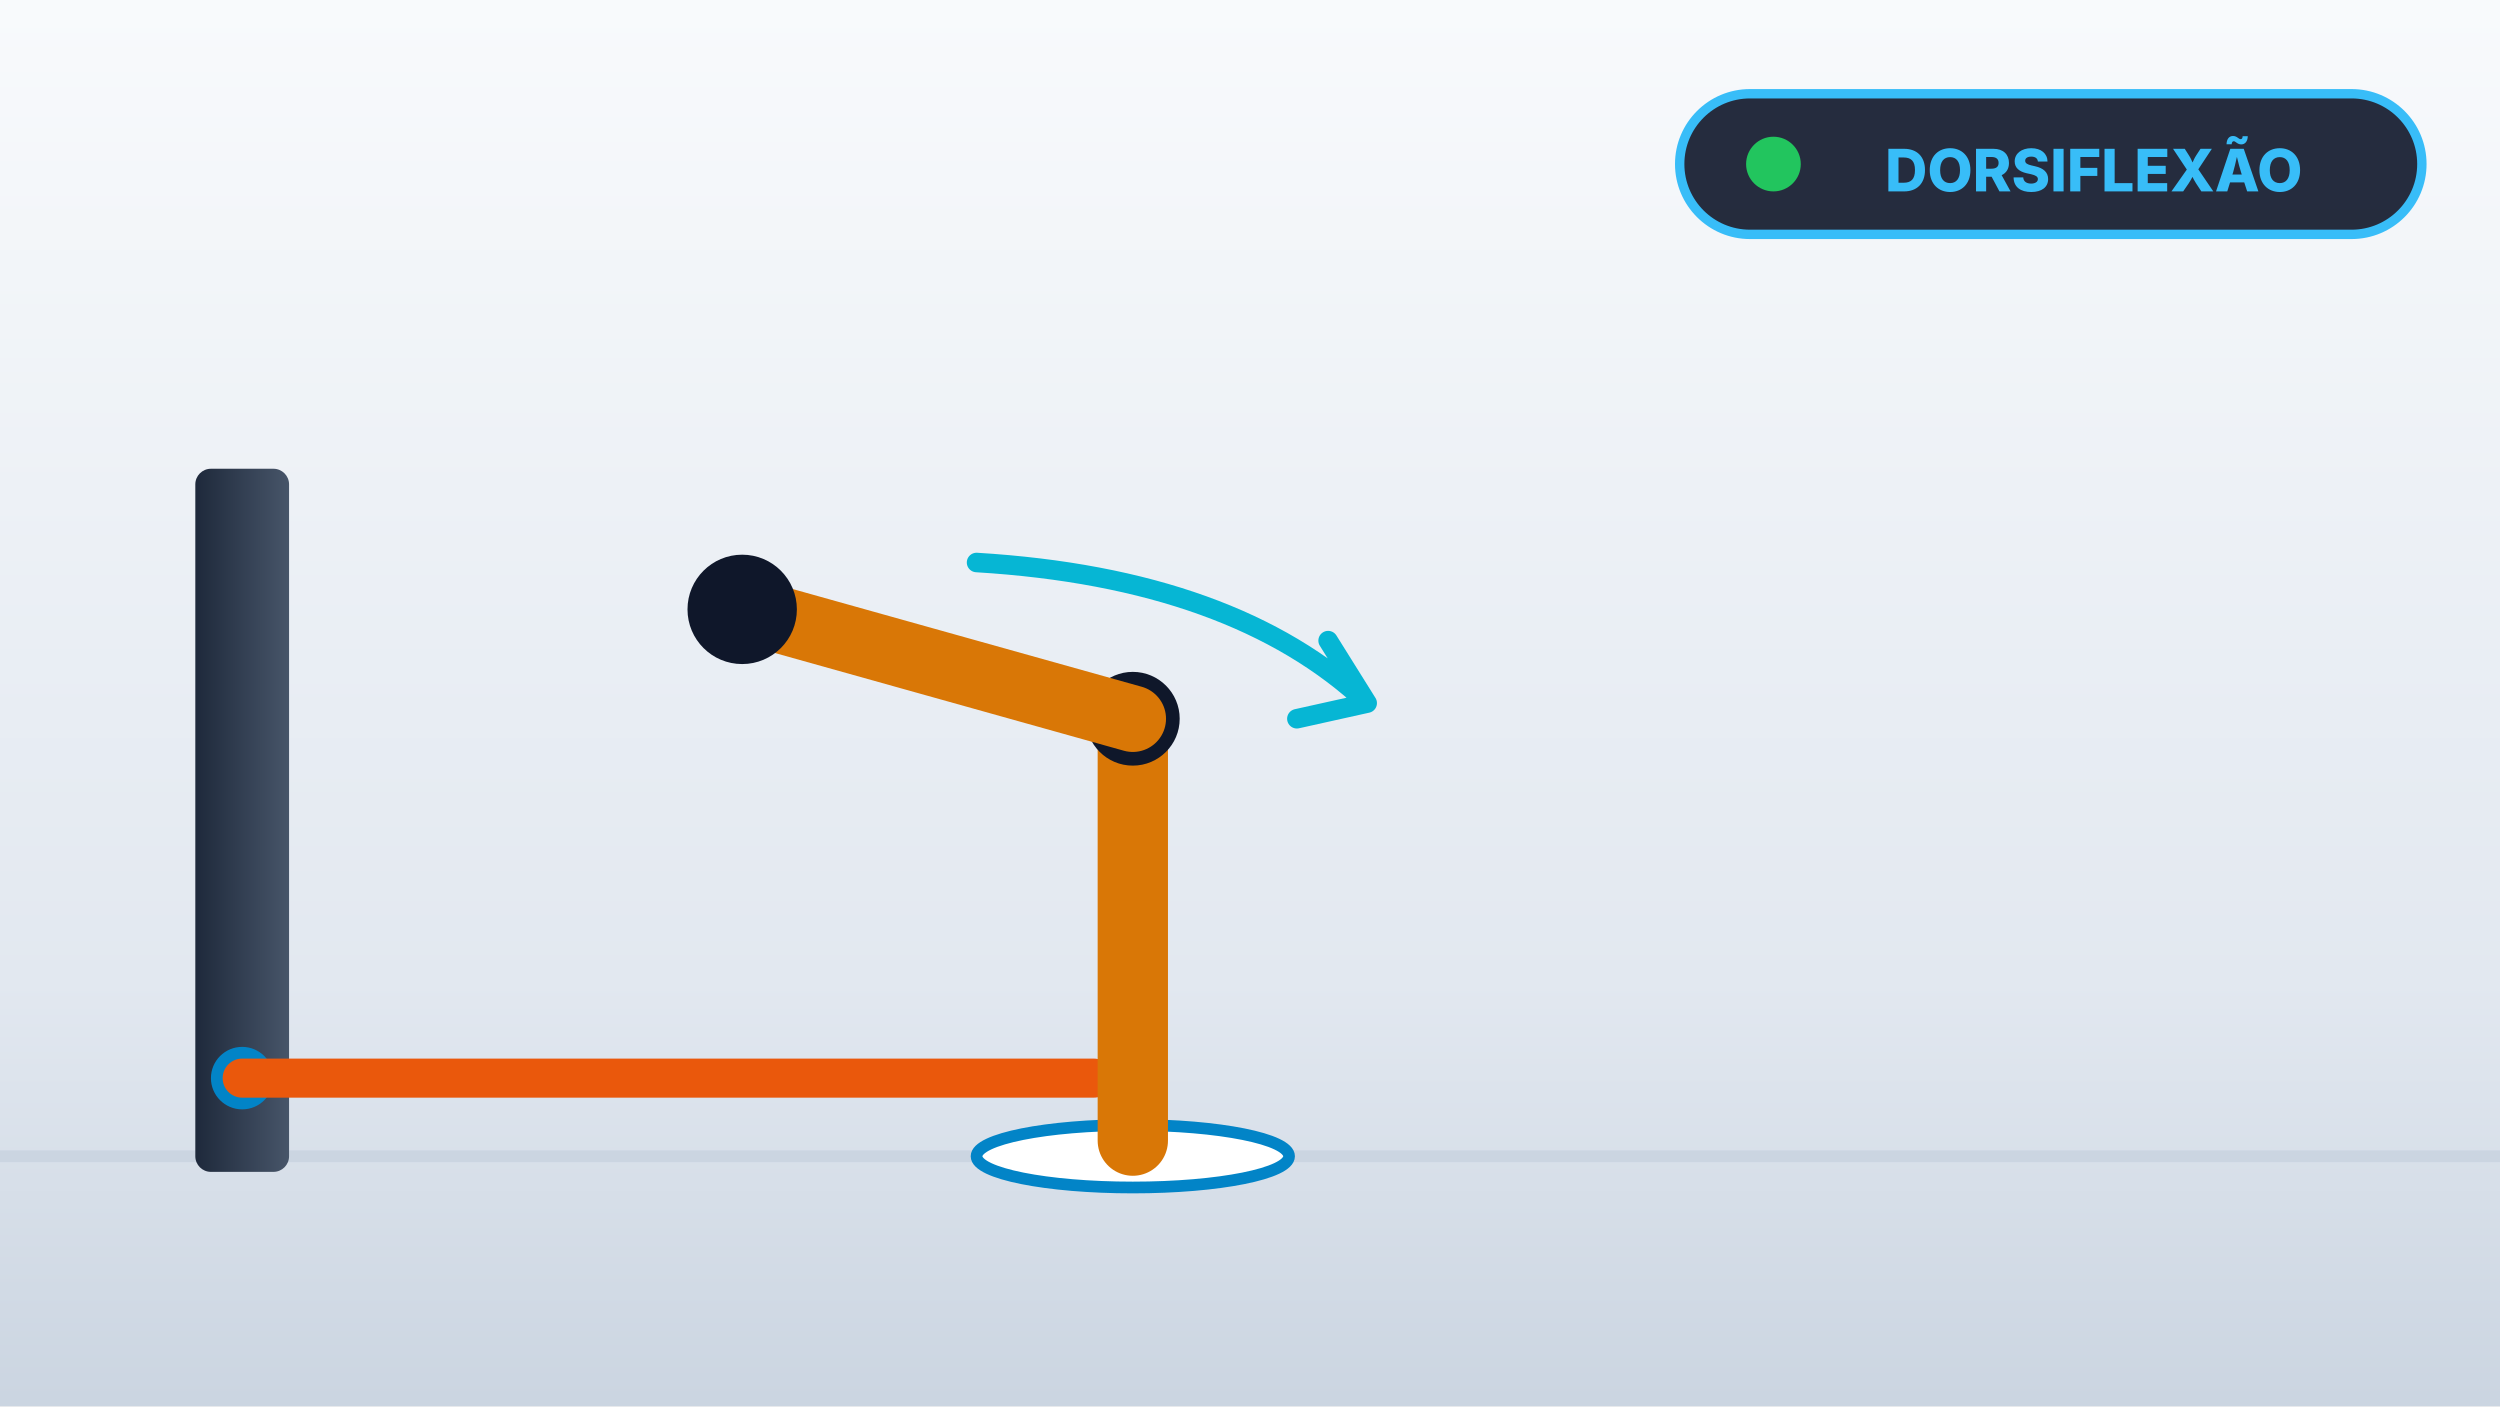
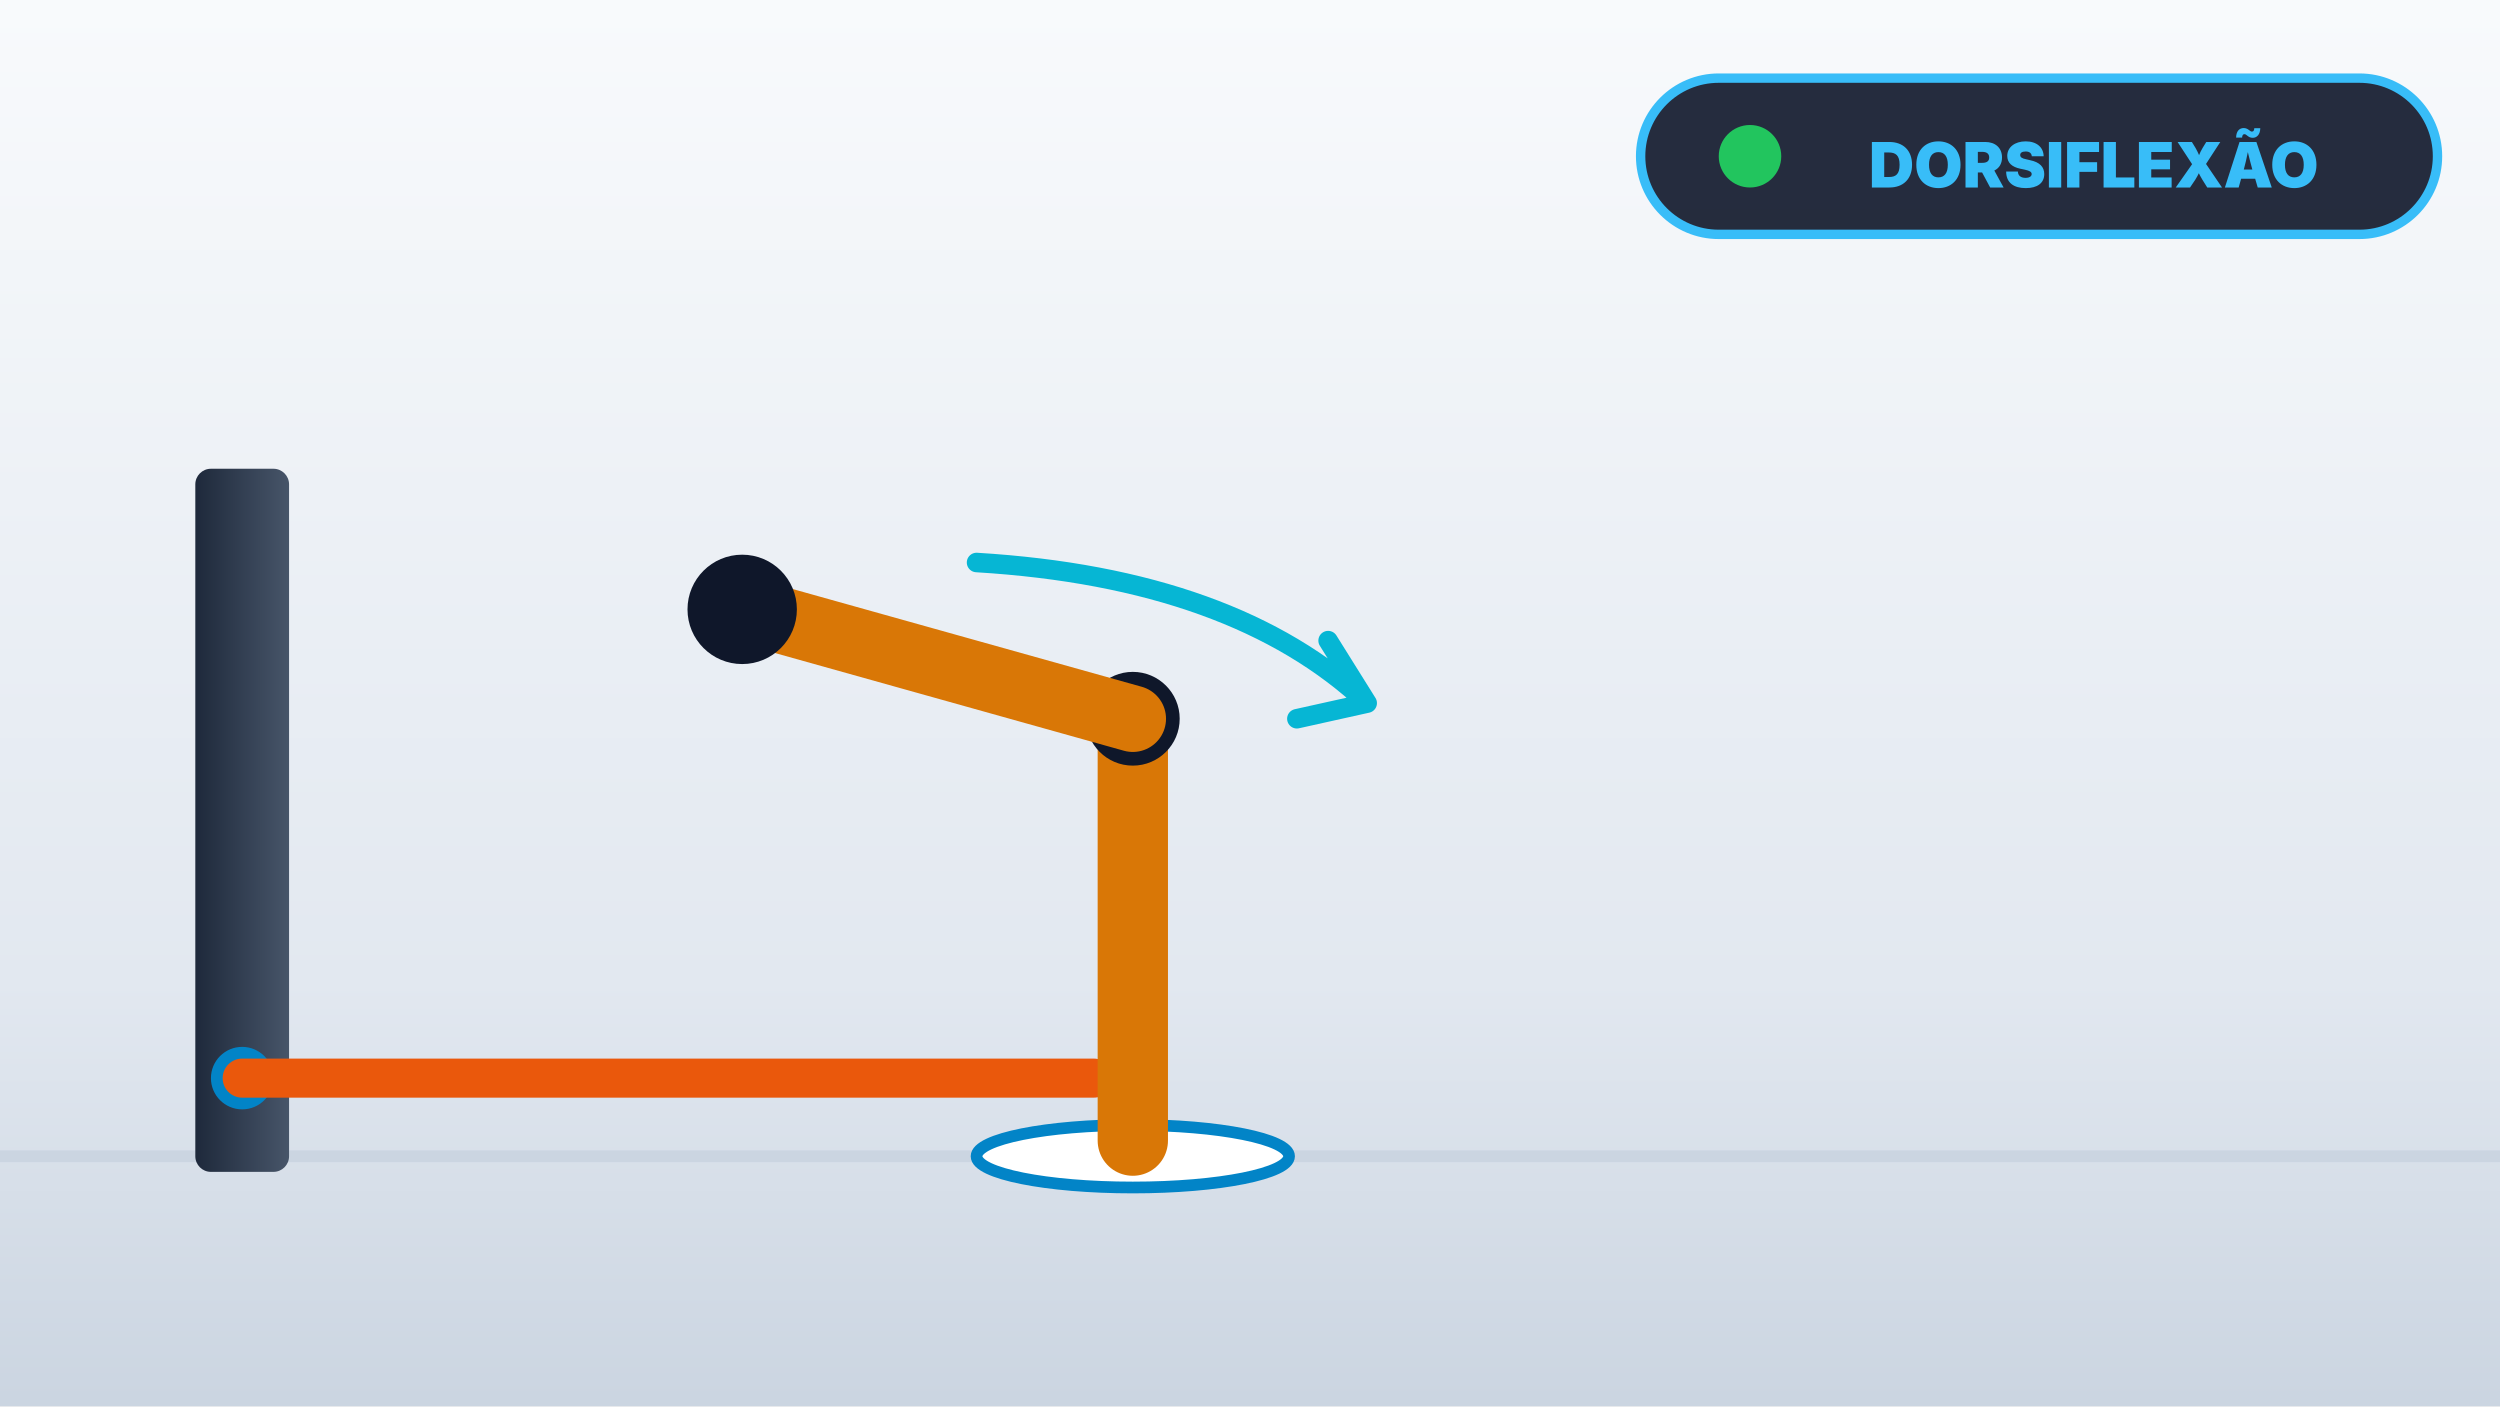
<svg xmlns="http://www.w3.org/2000/svg" viewBox="0 0 320 180" width="100%" height="100%" preserveAspectRatio="xMidYMid meet">
  <defs>
    <linearGradient id="gymFloor" x1="0" y1="0" x2="0" y2="1">
      <stop offset="0%" stop-color="#f8fafc" />
      <stop offset="70%" stop-color="#e2e8f0" />
      <stop offset="100%" stop-color="#cbd5e1" />
    </linearGradient>
    <linearGradient id="poleGrad" x1="0" y1="0" x2="1" y2="0">
      <stop offset="0%" stop-color="#1e293b" />
      <stop offset="100%" stop-color="#475569" />
    </linearGradient>
    <linearGradient id="machGrad" x1="0" y1="0" x2="1" y2="0">
      <stop offset="0%" stop-color="#1e293b" />
      <stop offset="100%" stop-color="#334155" />
    </linearGradient>
    <linearGradient id="kitGrad" x1="0" y1="0" x2="1" y2="1">
      <stop offset="0%" stop-color="#1e3a8a" />
      <stop offset="100%" stop-color="#0f172a" />
    </linearGradient>
    <filter id="dropShadow" x="-10%" y="-10%" width="120%" height="120%">
      <feDropShadow dx="0" dy="3" stdDeviation="3" flood-color="#0f172a" flood-opacity="0.16" />
    </filter>
    <filter id="glowCyan" x="-20%" y="-20%" width="140%" height="140%">
      <feGaussianBlur stdDeviation="3" result="blur" />
      <feMerge>
        <feMergeNode in="blur" />
        <feMergeNode in="SourceGraphic" />
      </feMerge>
    </filter>
  </defs>
  <rect width="320" height="180" fill="url(#gymFloor)" />
  <line x1="0" y1="148" x2="320" y2="148" stroke="#cbd5e1" stroke-width="1.5" />
+   <g transform="translate(210, 10)">
+     <rect x="0" y="0" width="102" height="20" rx="10" fill="#0f172a" fill-opacity="0.9" stroke="#38bdf8" stroke-width="1.2" />
+     <circle cx="14" cy="10" r="4" fill="#22c55e">
+       <animate attributeName="opacity" values="1; 0.2; 1" dur="0.9s" repeatCount="indefinite" />
+       <animate attributeName="r" values="3.5; 5; 3.5" dur="0.9s" repeatCount="indefinite" />
+     </circle>
+     <text x="58" y="14" fill="#38bdf8" font-size="8" font-family="-apple-system, sans-serif" font-weight="900" text-anchor="middle">DORSIFLEXÃO</text>
+   </g>
  <ellipse cx="145" cy="148" rx="20" ry="4" fill="#ffffff" stroke="#0284c7" stroke-width="1.5" />
  <rect x="25" y="60" width="12" height="90" fill="url(#poleGrad)" rx="2" />
  <circle cx="31" cy="138" r="4" fill="#0284c7" />
  <line x1="31" y1="138" x2="140" y2="138" stroke="#ea580c" stroke-width="5" stroke-linecap="round">
-     <animate attributeName="x2" values="140; 155; 155; 140" keyTimes="0; 0.45; 0.65; 1" dur="2.6s" repeatCount="indefinite" />
+     <animate attributeName="x2" values="140; 160; 160; 140" keyTimes="0; 0.45; 0.65; 1" dur="2.6s" repeatCount="indefinite" />
  </line>
  <g>
-     <animateTransform attributeName="transform" type="rotate" values="0 145 146; 16 145 146; 16 145 146; 0 145 146" keyTimes="0; 0.45; 0.65; 1" dur="2.6s" repeatCount="indefinite" />
+     <animateTransform attributeName="transform" type="rotate" values="0 145 146; 22 145 146; 22 145 146; 0 145 146" keyTimes="0; 0.45; 0.65; 1" dur="2.6s" repeatCount="indefinite" />
    <line x1="145" y1="146" x2="145" y2="92" stroke="#d97706" stroke-width="9" stroke-linecap="round" />
    <circle cx="145" cy="92" r="6" fill="#0f172a" />
    <line x1="145" y1="92" x2="95" y2="78" stroke="#d97706" stroke-width="8.5" stroke-linecap="round" />
    <circle cx="95" cy="78" r="7" fill="#0f172a" />
  </g>
  <path d="M125,72 Q158,74 175,90 M170,82 L175,90 L166,92" fill="none" stroke="#06b6d4" stroke-width="2.5" stroke-linecap="round" stroke-linejoin="round" />
-   <g transform="translate(215, 12)">
-     <rect x="0" y="0" width="95" height="18" rx="9" fill="#0f172a" fill-opacity="0.9" stroke="#38bdf8" stroke-width="1.2" />
-     <circle cx="12" cy="9" r="3.5" fill="#22c55e">
-       <animate attributeName="opacity" values="1; 0.2; 1" dur="1.1s" repeatCount="indefinite" />
-     </circle>
-     <text x="53" y="12.5" fill="#38bdf8" font-size="7.5" font-family="-apple-system, sans-serif" font-weight="800" text-anchor="middle">DORSIFLEXÃO</text>
-   </g>
</svg>
